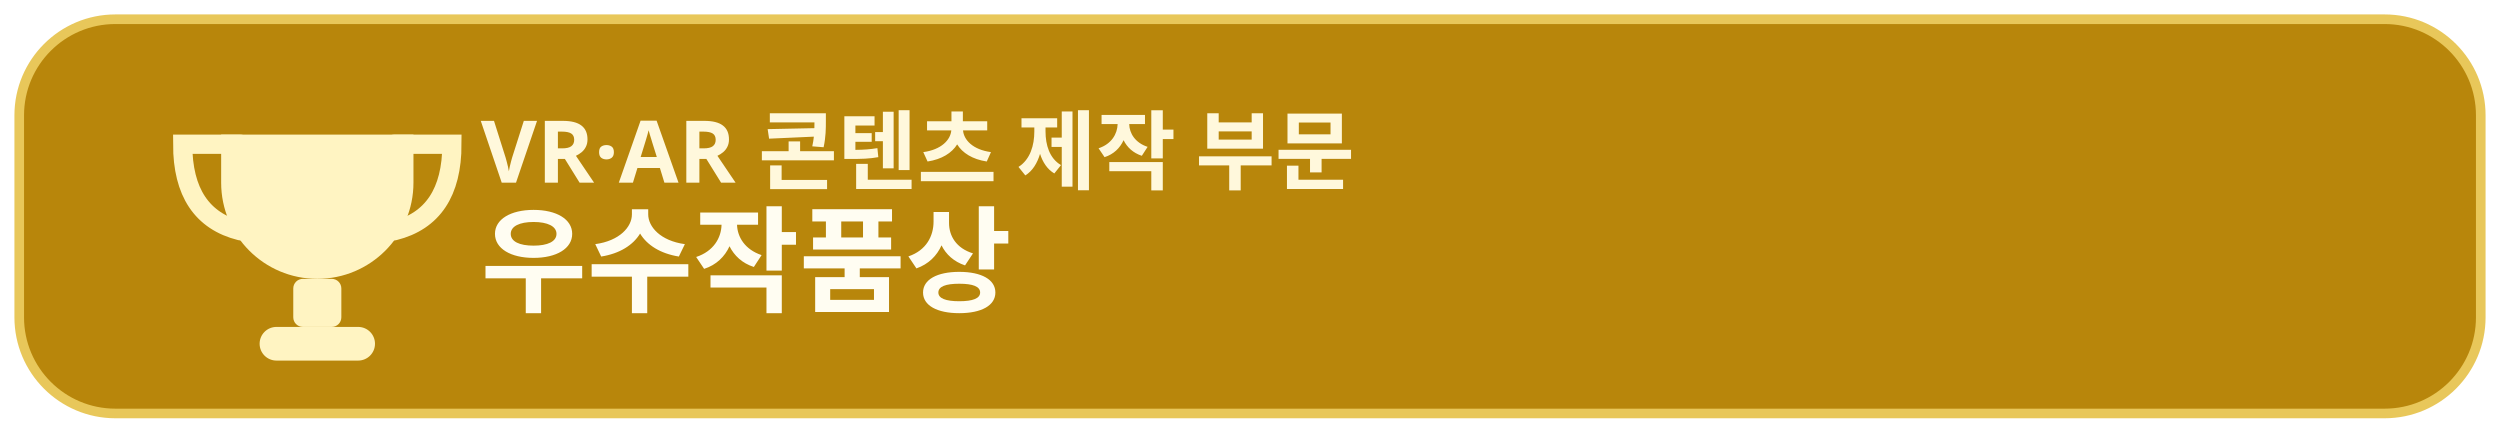
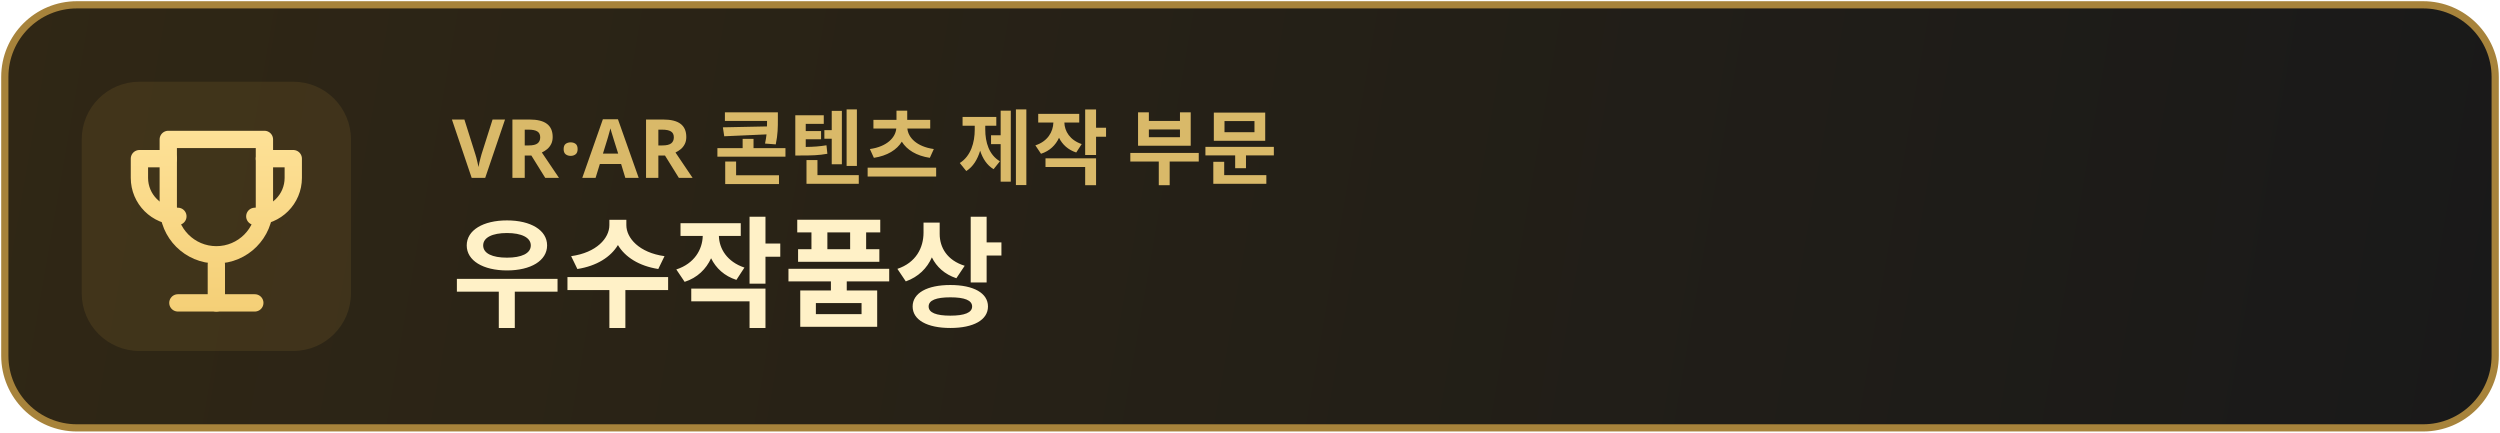
<svg xmlns="http://www.w3.org/2000/svg" width="520" height="90" viewBox="0 0 520 90" fill="none">
-   <rect x="4" y="4" width="512" height="82" rx="20" fill="#B8860B" />
-   <rect x="4" y="4" width="512" height="82" rx="20" stroke="#E8C75A" stroke-width="2" />
-   <g transform="translate(24, 20)">
-     <path d="M38 8H62V18C62 29.046 53.046 38 42 38C30.954 38 22 29.046 22 18V8H38Z" fill="#FFF4C2" />
-     <path d="M26 10H14C14 20 18 26 26 28" stroke="#FFF4C2" stroke-width="4" stroke-linecap="round" />
-     <path d="M58 10H70C70 20 66 26 58 28" stroke="#FFF4C2" stroke-width="4" stroke-linecap="round" />
-     <rect x="37" y="38" width="10" height="10" rx="2" fill="#FFF4C2" />
-     <rect x="30" y="48" width="24" height="7" rx="3.5" fill="#FFF4C2" />
+   <defs>
+     <linearGradient id="bg" x1="0" y1="0" x2="520" y2="90" gradientUnits="userSpaceOnUse">
+       <stop stop-color="#302715" />
+       <stop offset="1" stop-color="#191919" />
+     </linearGradient>
+     <linearGradient id="gold" x1="0" y1="0" x2="0" y2="90" gradientUnits="userSpaceOnUse">
+       <stop stop-color="#FFE49C" />
+       <stop offset="0.5" stop-color="#E9B94F" />
+       <stop offset="1" stop-color="#C58D28" />
+     </linearGradient>
+   </defs>
+   <rect x="1" y="1" width="518" height="88" rx="15" fill="url(#bg)" stroke="#A7833B" stroke-width="1.5" />
+   <rect x="17" y="17" width="56" height="56" rx="12" fill="#E9B94F" fill-opacity="0.10" />
+   <g transform="translate(21 21) scale(2)" stroke="url(#gold)" stroke-width="1.8" stroke-linecap="round" stroke-linejoin="round" fill="none">
+     <path d="M8 21h8" />
+     <path d="M12 17v4" />
+     <path d="M7 4h10v7a5 5 0 0 1-10 0V4Z" />
+     <path d="M7 6H4v2a4 4 0 0 0 4 4" />
+     <path d="M17 6h3v2a4 4 0 0 1-4 4" />
  </g>
-   <text x="100" y="38" fill="#FFF8DC" font-size="18" font-weight="700" font-family="Pretendard, Apple SD Gothic Neo, Malgun Gothic, Segoe UI, sans-serif">
+   <text x="94" y="37" fill="#D9B969" font-size="17" font-weight="600" font-family="Pretendard, Apple SD Gothic Neo, Malgun Gothic, sans-serif">
    VR·AR 콘텐츠 제작 부문
  </text>
-   <text x="100" y="63" fill="#FFFDF2" font-size="24" font-weight="800" font-family="Pretendard, Apple SD Gothic Neo, Malgun Gothic, Segoe UI, sans-serif">
+   <text x="94" y="66" fill="#FFF1C7" font-size="25" font-weight="800" font-family="Pretendard, Apple SD Gothic Neo, Malgun Gothic, sans-serif">
    우수작품상
  </text>
</svg>
